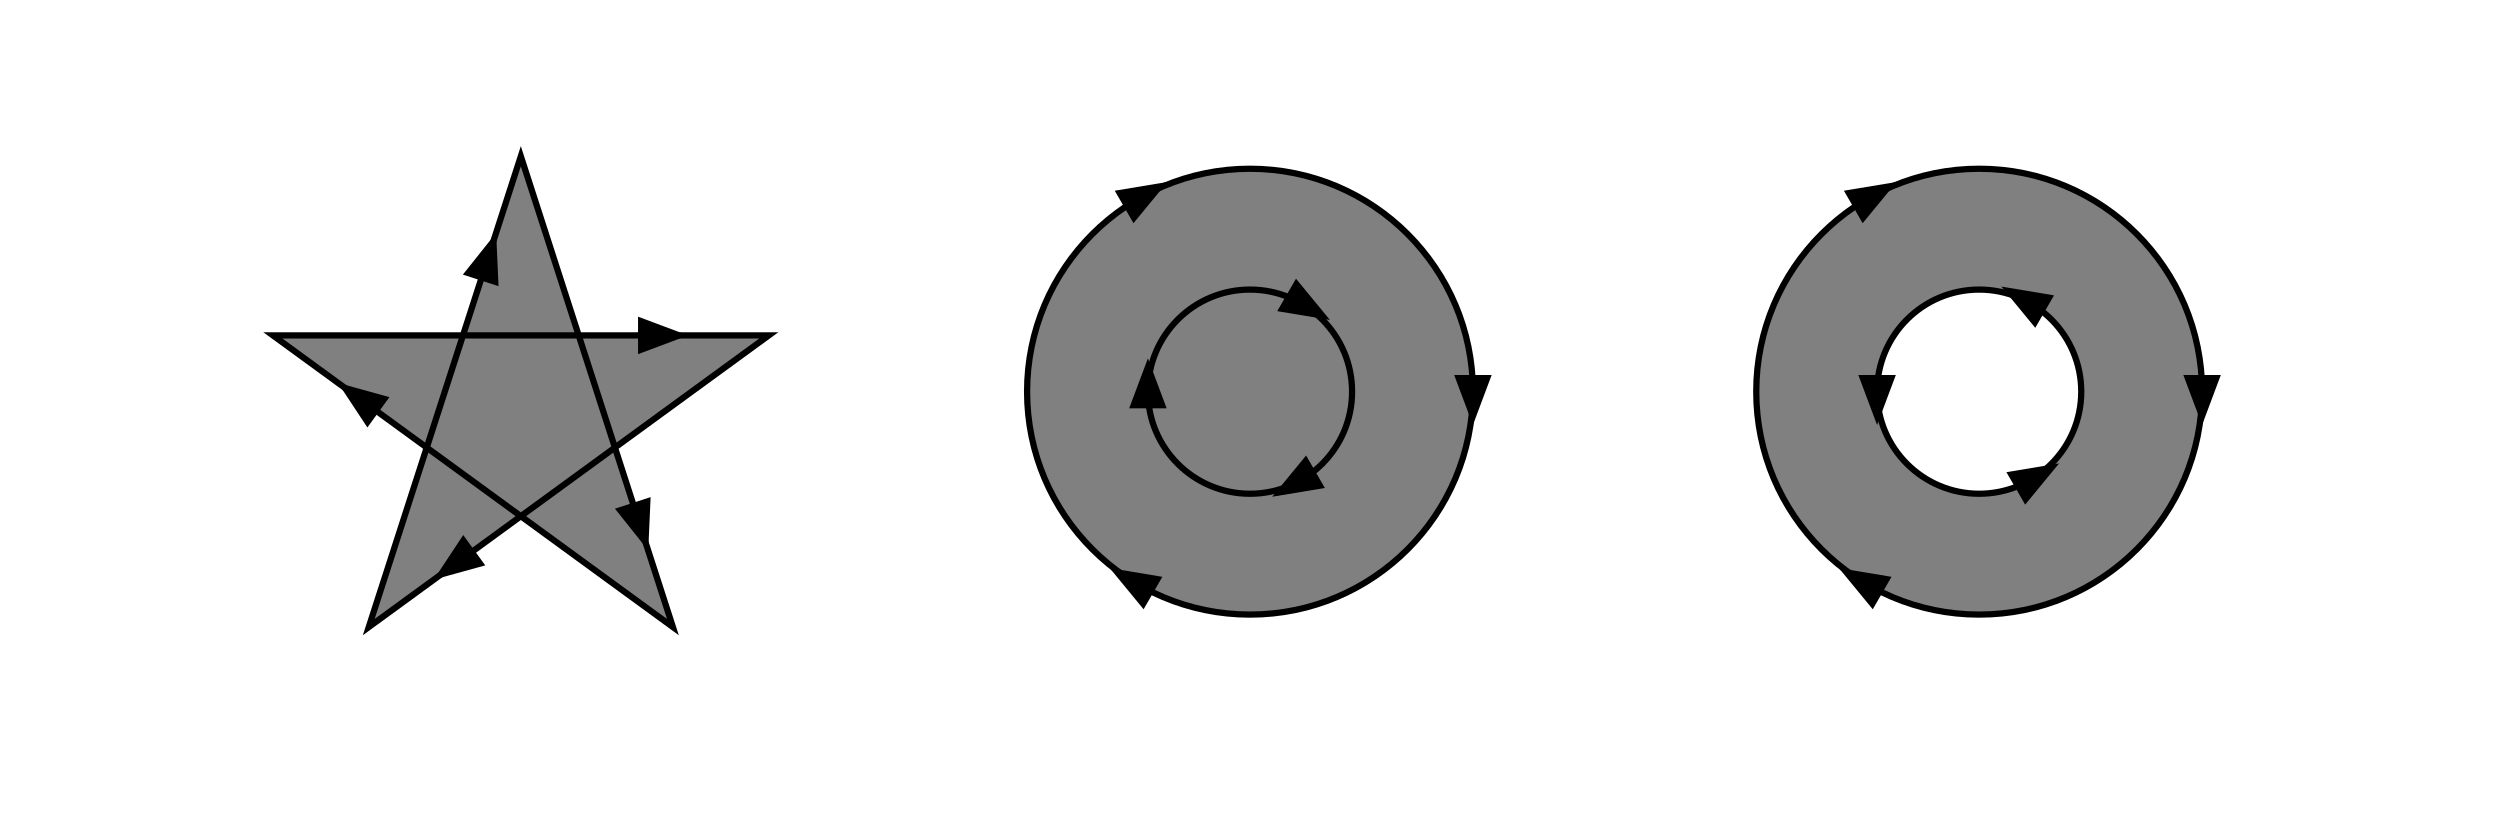
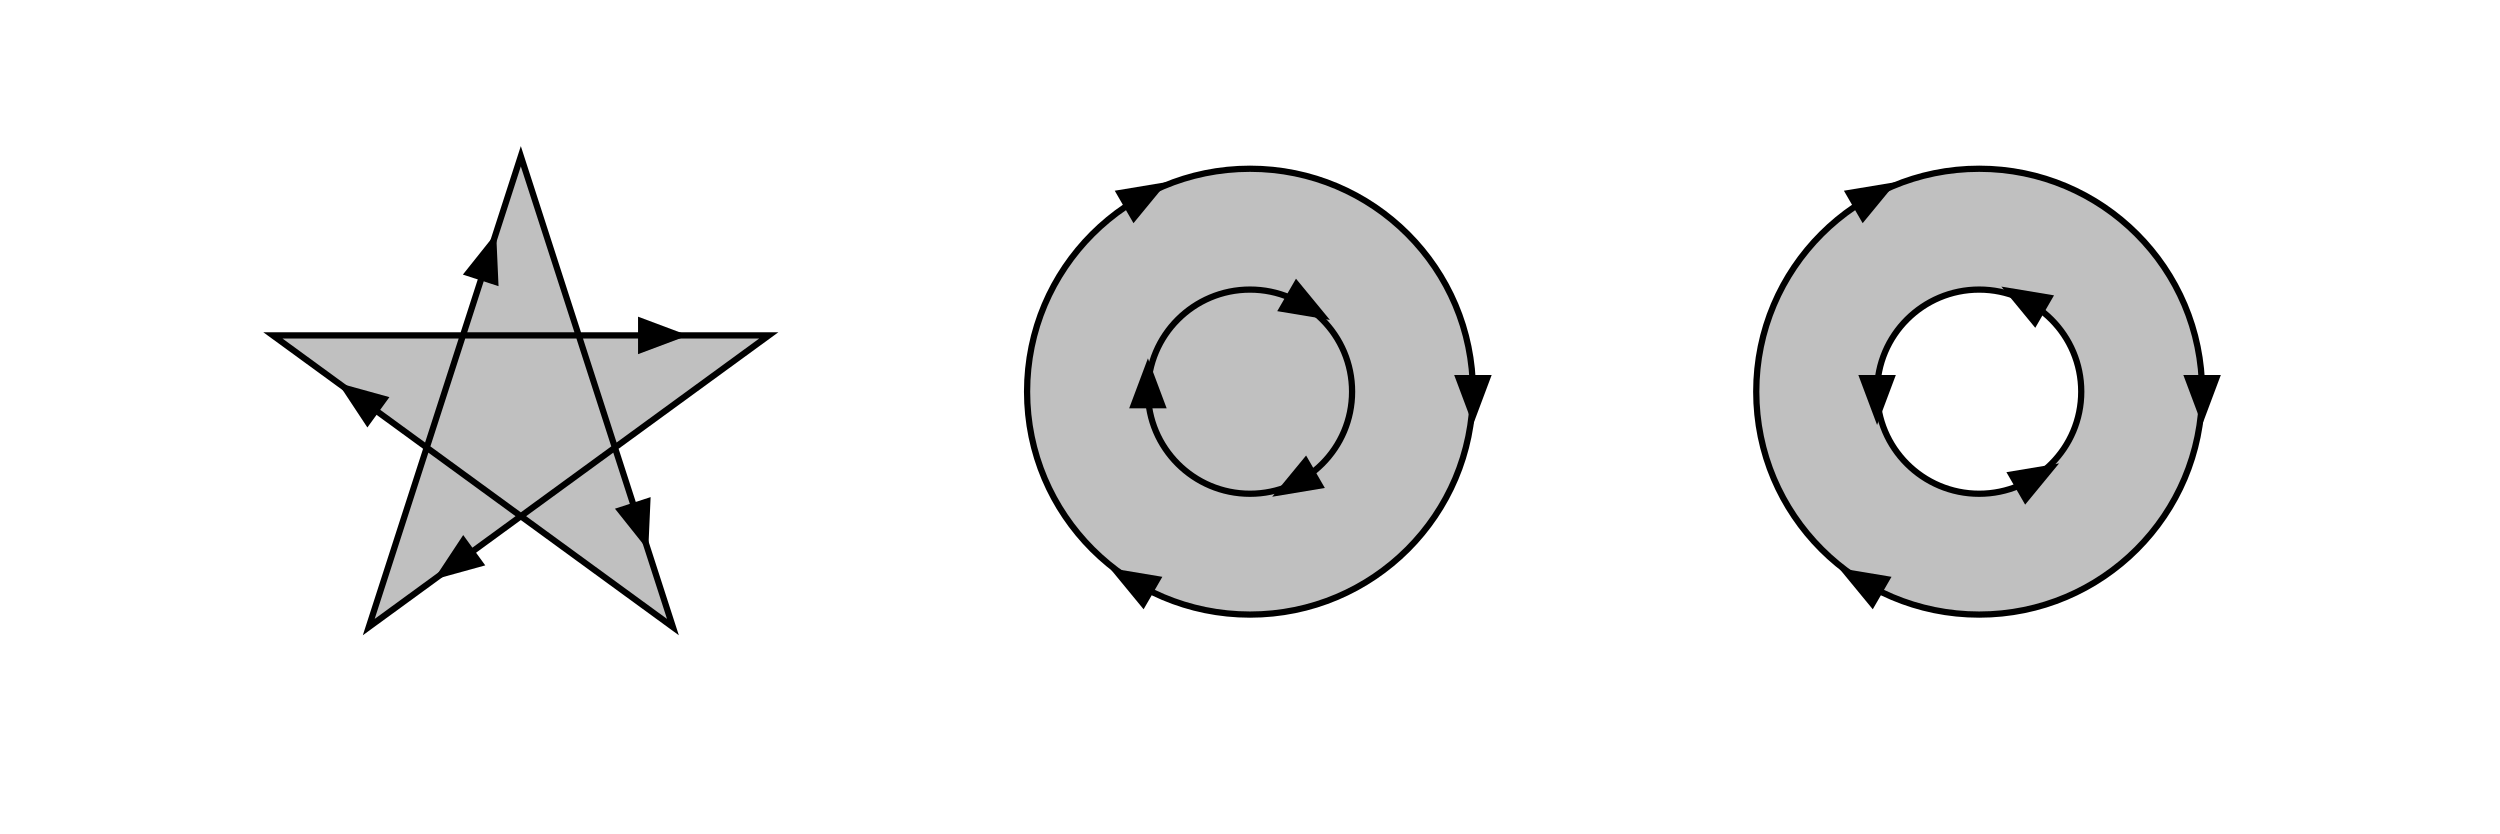
<svg xmlns="http://www.w3.org/2000/svg" xmlns:xlink="http://www.w3.org/1999/xlink" width="12cm" height="4cm" viewBox="0 0 1200 400" version="1.1">
  <defs>
    <path id="Triangle" d="M 16,0 L -8,9 v-18 z" fill="black" stroke="none" />
  </defs>
-   <g fill-rule="nonzero" fill="gray" stroke="black" stroke-width="3">
+   <g fill-rule="nonzero" fill="silver" stroke="black" stroke-width="3">
    <path d="M 250,75 L 323,301 131,161 369,161 177,301 z" />
    <use xlink:href="#Triangle" transform="translate(306.21 249) rotate(72)" overflow="visible" />
    <use xlink:href="#Triangle" transform="translate(175.16,193.2) rotate(216)" overflow="visible" />
    <use xlink:href="#Triangle" transform="translate(314.26,161) rotate(0)" overflow="visible" />
    <use xlink:href="#Triangle" transform="translate(221.16,268.8) rotate(144)" overflow="visible" />
    <use xlink:href="#Triangle" transform="translate(233.21,126.98) rotate(288)" overflow="visible" />
    <path d="M 600,81 A 107,107 0 0,1 600,295 A 107,107 0 0,1 600,81 z              M 600,139 A 49,49 0 0,1 600,237 A 49,49 0 0,1 600,139 z" />
    <use xlink:href="#Triangle" transform="translate(600,188) rotate(0) translate(107,0) rotate(90)" overflow="visible" />
    <use xlink:href="#Triangle" transform="translate(600,188) rotate(120) translate(107,0) rotate(90)" overflow="visible" />
    <use xlink:href="#Triangle" transform="translate(600,188) rotate(240) translate(107,0) rotate(90)" overflow="visible" />
    <use xlink:href="#Triangle" transform="translate(600,188) rotate(60) translate(49,0) rotate(90)" overflow="visible" />
    <use xlink:href="#Triangle" transform="translate(600,188) rotate(180) translate(49,0) rotate(90)" overflow="visible" />
    <use xlink:href="#Triangle" transform="translate(600,188) rotate(300) translate(49,0) rotate(90)" overflow="visible" />
    <path d="M 950,81 A 107,107 0 0,1 950,295 A 107,107 0 0,1 950,81 z              M 950,139 A 49,49 0 0,0 950,237 A 49,49 0 0,0 950,139 z" />
    <use xlink:href="#Triangle" transform="translate(950,188) rotate(0) translate(107,0) rotate(90)" overflow="visible" />
    <use xlink:href="#Triangle" transform="translate(950,188) rotate(120) translate(107,0) rotate(90)" overflow="visible" />
    <use xlink:href="#Triangle" transform="translate(950,188) rotate(240) translate(107,0) rotate(90)" overflow="visible" />
    <use xlink:href="#Triangle" transform="translate(950,188) rotate(60) translate(49,0) rotate(-90)" overflow="visible" />
    <use xlink:href="#Triangle" transform="translate(950,188) rotate(180) translate(49,0) rotate(-90)" overflow="visible" />
    <use xlink:href="#Triangle" transform="translate(950,188) rotate(300) translate(49,0) rotate(-90)" overflow="visible" />
  </g>
</svg>
